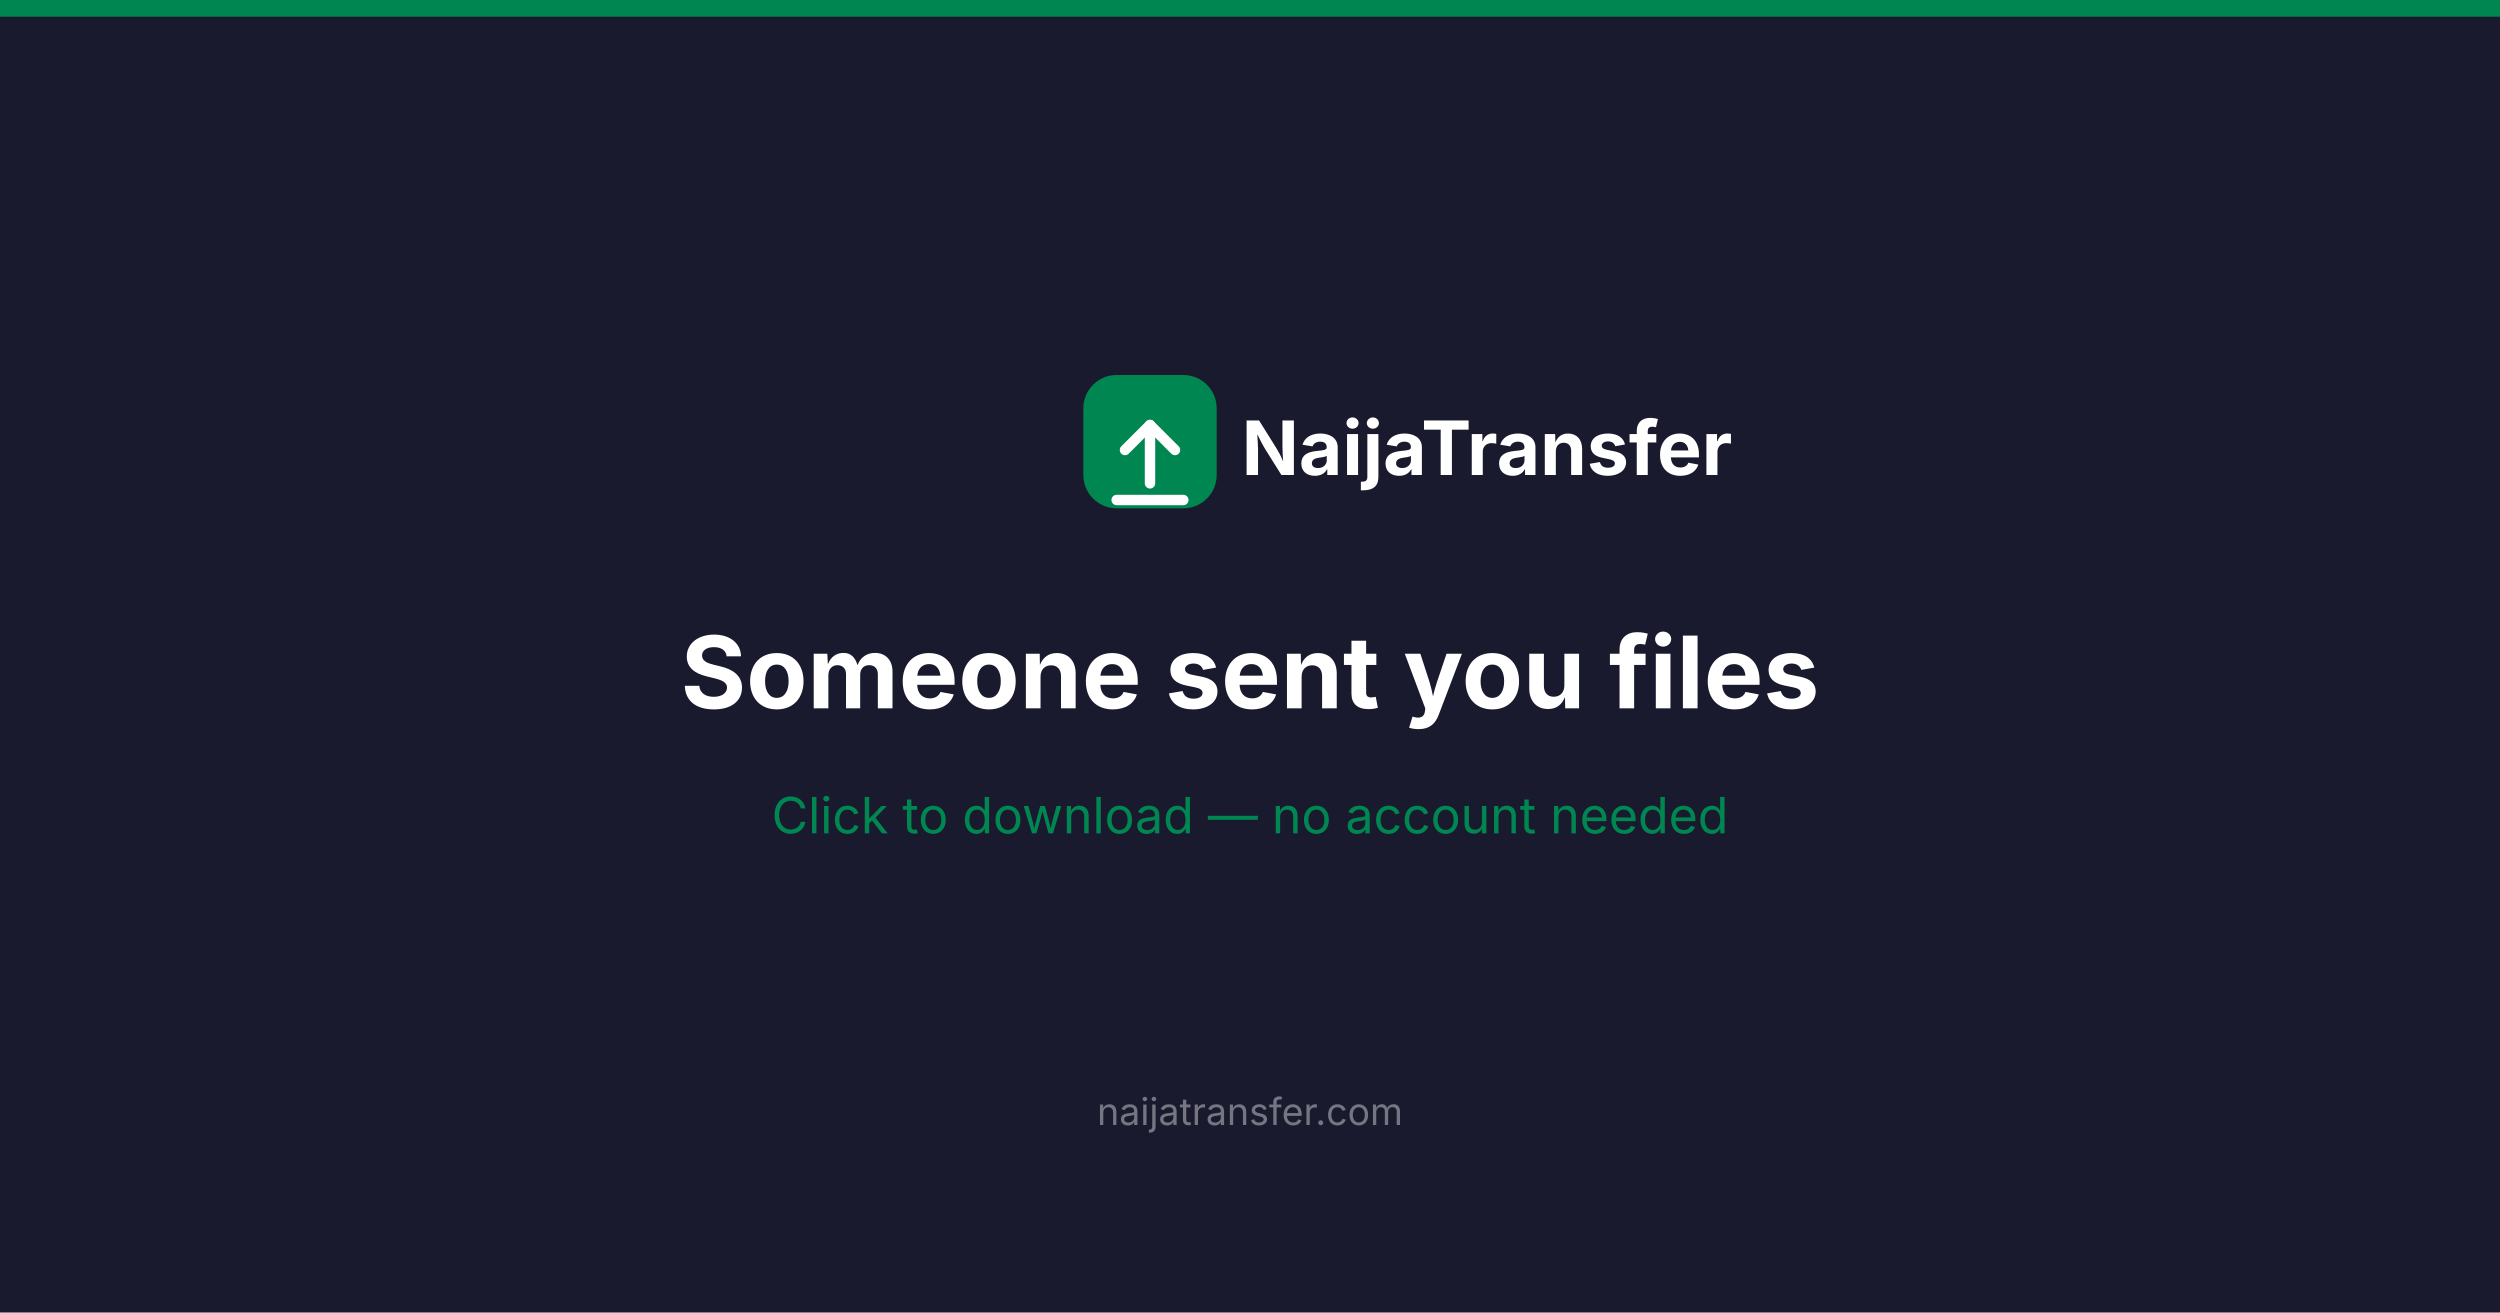
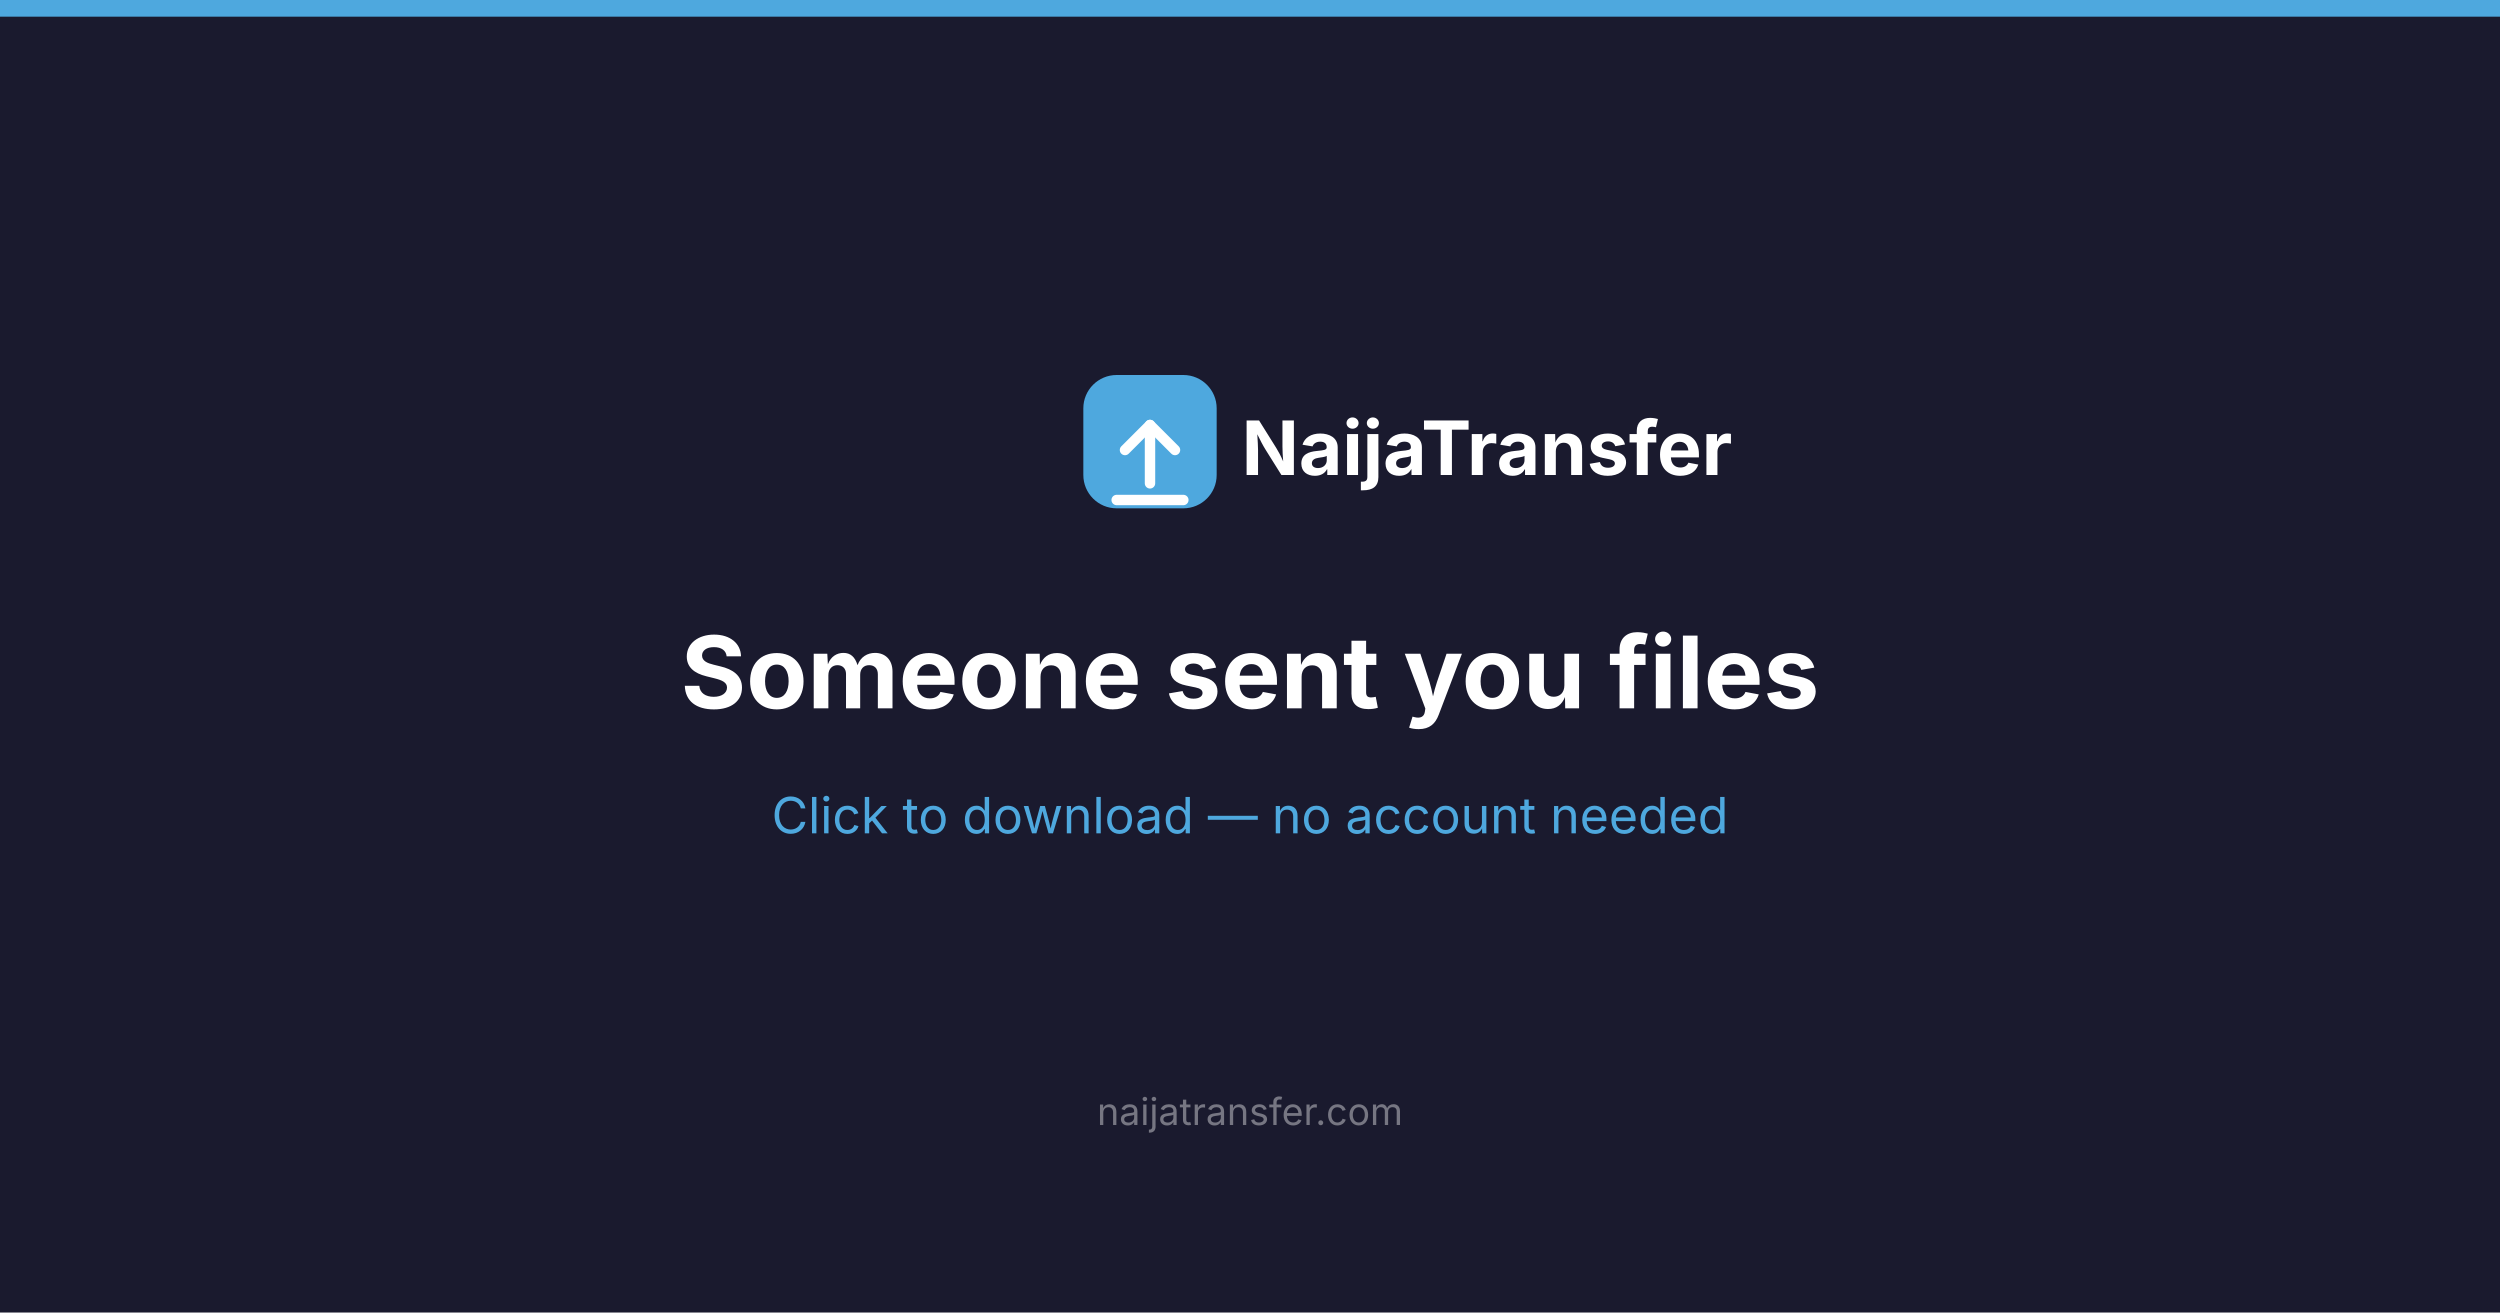
<svg xmlns="http://www.w3.org/2000/svg" width="1200" height="630" viewBox="0 0 1200 630" fill="none">
  <rect width="1200" height="630" fill="#1A1A2E" />
-   <rect x="0" y="0" width="1200" height="8" fill="#008751" />
-   <rect x="520" y="180" width="64" height="64" rx="16" fill="#008751" />
+   <rect x="0" y="0" width="1200" height="8" fill="#4EA8DE" />
+   <rect x="520" y="180" width="64" height="64" rx="16" fill="#4EA8DE" />
  <path d="M552 204 L552 232" stroke="white" stroke-width="5" stroke-linecap="round" />
  <path d="M540 216 L552 204 L564 216" stroke="white" stroke-width="5" stroke-linecap="round" stroke-linejoin="round" />
  <path d="M536 240 L568 240" stroke="white" stroke-width="5" stroke-linecap="round" />
  <text x="596" y="228" font-family="system-ui, -apple-system, sans-serif" font-size="36" font-weight="700" fill="white">NaijaTransfer</text>
  <text x="600" y="340" font-family="system-ui, -apple-system, sans-serif" font-size="48" font-weight="700" fill="white" text-anchor="middle">Someone sent you files</text>
-   <text x="600" y="400" font-family="system-ui, -apple-system, sans-serif" font-size="24" fill="#008751" text-anchor="middle">Click to download — no account needed</text>
+   <text x="600" y="400" font-family="system-ui, -apple-system, sans-serif" font-size="24" fill="#4EA8DE" text-anchor="middle">Click to download — no account needed</text>
  <text x="600" y="540" font-family="system-ui, -apple-system, sans-serif" font-size="18" fill="white" opacity="0.4" text-anchor="middle">naijatransfer.com</text>
</svg>
